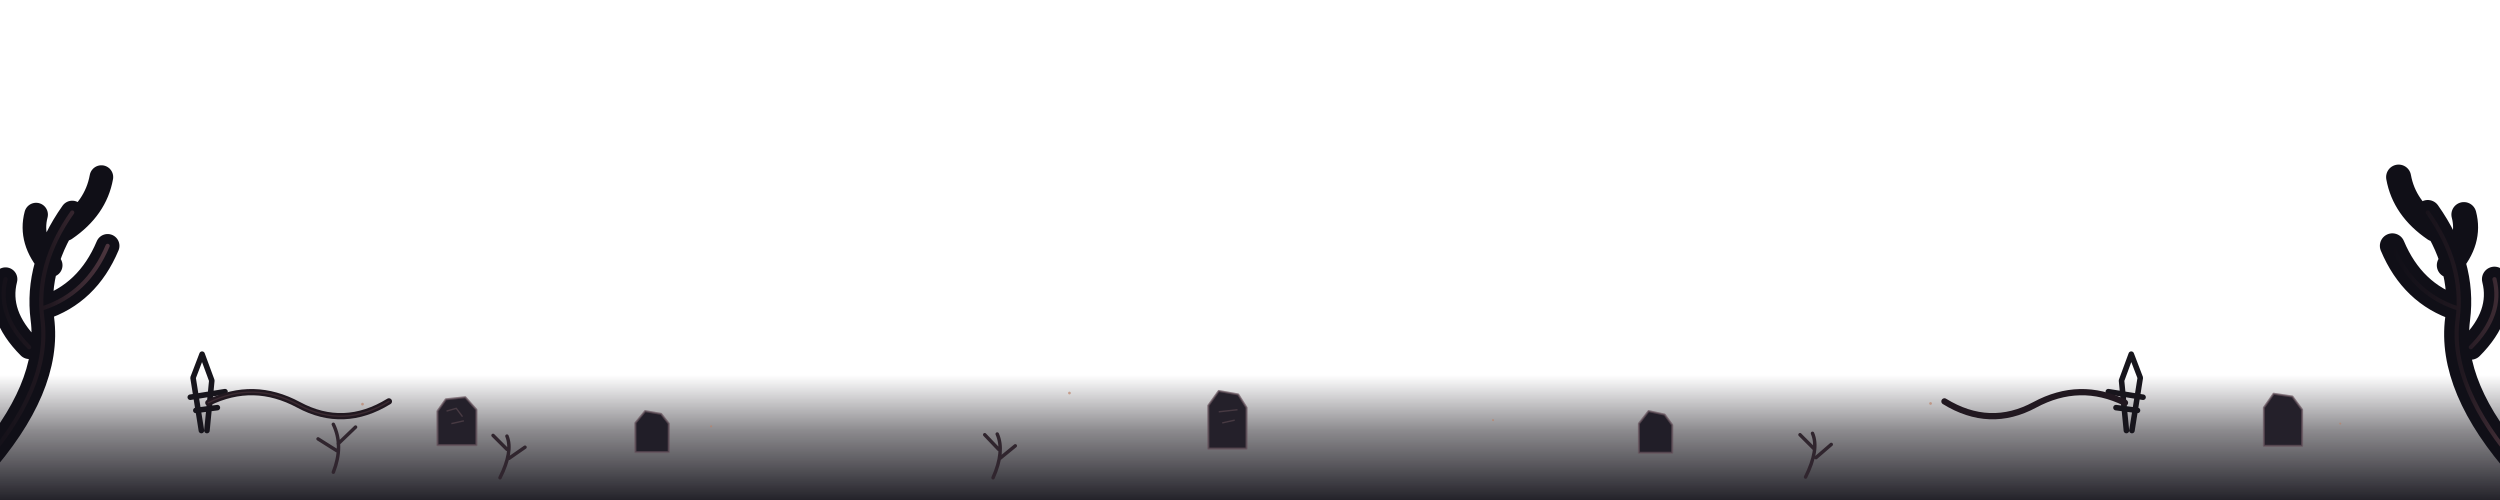
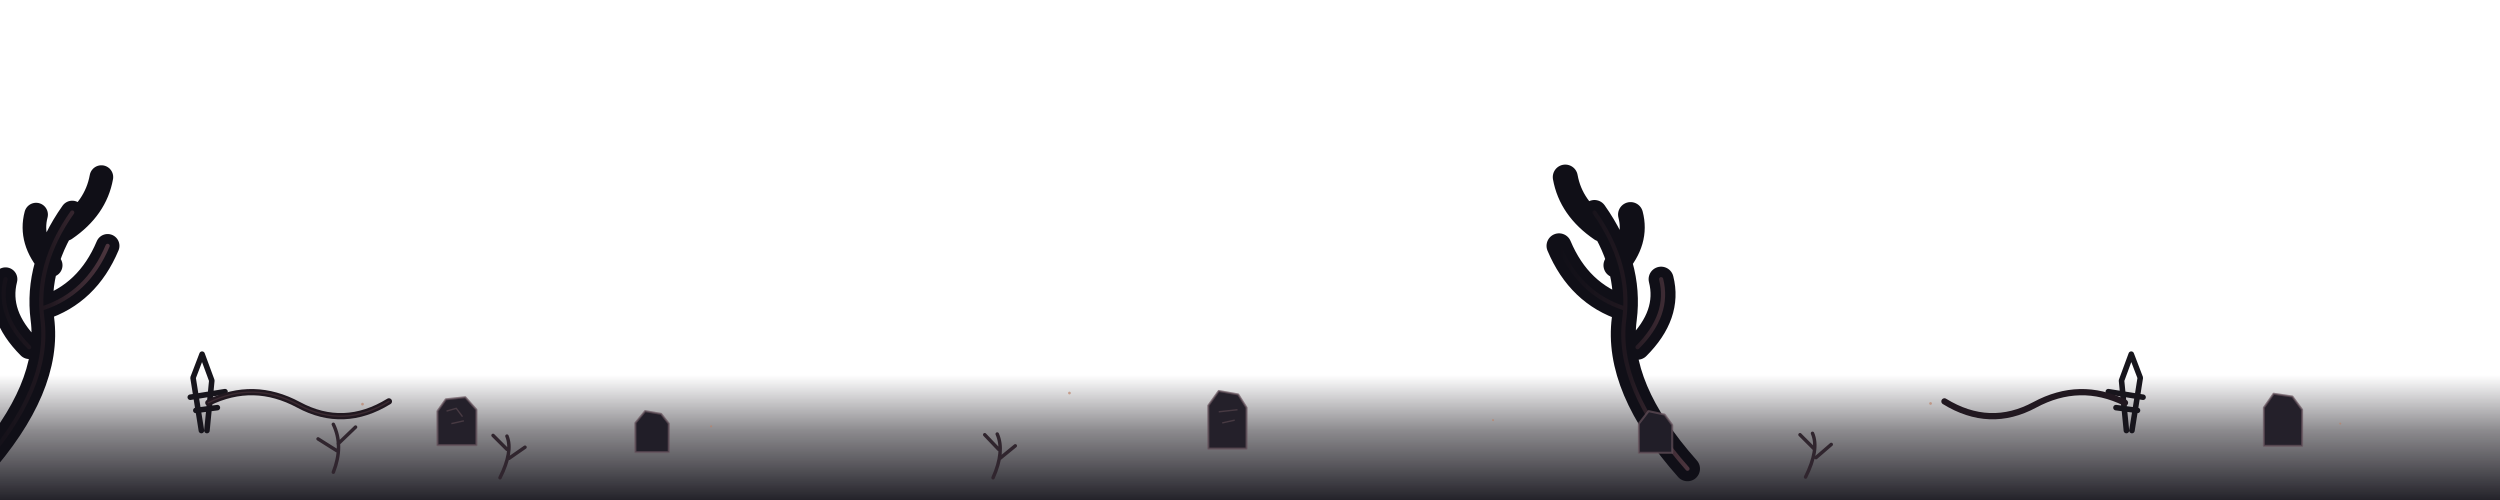
<svg xmlns="http://www.w3.org/2000/svg" width="3600" height="720" viewBox="0 0 3600 720">
  <defs>
    <linearGradient id="bark" x2="1" y2="0">
      <stop stop-color="#100f17" />
      <stop offset=".55" stop-color="#211820" />
      <stop offset="1" stop-color="#5a3e47" stop-opacity=".8" />
    </linearGradient>
    <linearGradient id="ground" x2="0" y2="1">
      <stop stop-color="#18151e" stop-opacity="0" />
      <stop offset=".45" stop-color="#17141b" stop-opacity=".5" />
      <stop offset="1" stop-color="#100f17" stop-opacity=".92" />
    </linearGradient>
  </defs>
  <rect y="540" width="3600" height="180" fill="url(#ground)" />
  <g fill="none" stroke-linecap="round" stroke-linejoin="round">
    <path d="M-30 675Q74 558 61 459Q51 381 104 306M42 500Q-5 453 8 402M61 444Q126 423 155 354M73 382Q42 347 52 309M94 330Q138 300 146 255" stroke="#100f17" stroke-width="34" />
    <path d="M-30 675Q74 558 61 459Q51 381 104 306M42 500Q-5 453 8 402M61 444Q126 423 155 354" stroke="url(#bark)" stroke-width="6" />
-     <path d="M3630 675Q3526 558 3539 459Q3549 381 3496 306M3558 500Q3605 453 3592 402M3539 444Q3474 423 3445 354M3527 382Q3558 347 3548 309M3506 330Q3462 300 3454 255" stroke="#100f17" stroke-width="36" />
-     <path d="M3630 675Q3526 558 3539 459Q3549 381 3496 306M3558 500Q3605 453 3592 402M3539 444Q3474 423 3445 354" stroke="url(#bark)" stroke-width="6" />
+     <path d="M2430 675Q2326 558 2339 459Q2349 381 2296 306M2358 500Q2405 453 2392 402M2339 444Q2274 423 2245 354M2327 382Q2358 347 2348 309M2306 330Q2262 300 2254 255" stroke="#100f17" stroke-width="36" />
+     <path d="M2430 675Q2326 558 2339 459Q2349 381 2296 306M2358 500Q2405 453 2392 402M2339 444Q2274 423 2245 354" stroke="url(#bark)" stroke-width="6" />
  </g>
  <g fill="none" stroke-linecap="round" stroke-linejoin="round">
    <path d="M290 620L278 544L291 510L305 548L298 620M274 572L324 564M282 591L313 587" stroke="#17151c" stroke-width="8" />
    <path d="M300 580Q365 548 430 583T560 578" stroke="#211820" stroke-width="9" />
    <path d="M300 580Q365 548 430 583T560 578" stroke="#5c4148" stroke-opacity=".45" stroke-width="2" />
    <path d="M3070 620L3082 544L3069 510L3055 548L3062 620M3086 572L3036 564M3078 591L3047 587" stroke="#17151c" stroke-width="8" />
    <path d="M3060 580Q2995 548 2930 583T2800 578" stroke="#211820" stroke-width="9" />
  </g>
  <g stroke="#64505a" stroke-opacity=".7" stroke-width="3" stroke-linejoin="round">
    <path d="M630 641V592L642 575L670 572L686 590V641Z" fill="#24202a" />
    <path d="M643 592L657 588L666 600M650 610L668 606" fill="none" stroke="#8b6a70" stroke-opacity=".35" stroke-width="2" />
    <path d="M915 651V609L929 592L952 596L963 610V651Z" fill="#211e28" />
    <path d="M1740 646V584L1755 563L1783 568L1795 587V646Z" fill="#24202a" />
    <path d="M1755 593L1782 590M1760 609L1778 605" fill="none" stroke="#8b6a70" stroke-opacity=".35" stroke-width="2" />
    <path d="M2360 652V610L2374 592L2397 597L2408 612V652Z" fill="#211e28" />
    <path d="M3260 642V587L3274 567L3301 571L3315 590V642Z" fill="#24202a" />
  </g>
  <g fill="none" stroke="#30252e" stroke-width="5" stroke-linecap="round">
    <path d="M480 680Q495 642 480 611M485 649L458 632M487 639L512 615M720 688Q739 650 730 628M733 660L756 644M730 647L710 627" />
    <path d="M1430 688Q1447 650 1436 625M1440 660L1462 642M1438 647L1418 626M2600 687Q2620 647 2610 624M2615 659L2637 640M2612 646L2592 626" />
  </g>
  <g fill="#bb8065" opacity=".65">
    <circle cx="522" cy="582" r="2" />
    <circle cx="1024" cy="614" r="1.5" />
    <circle cx="1540" cy="566" r="2" />
    <circle cx="2150" cy="605" r="1.5" />
    <circle cx="2780" cy="581" r="2" />
    <circle cx="3370" cy="610" r="1.5" />
  </g>
</svg>
